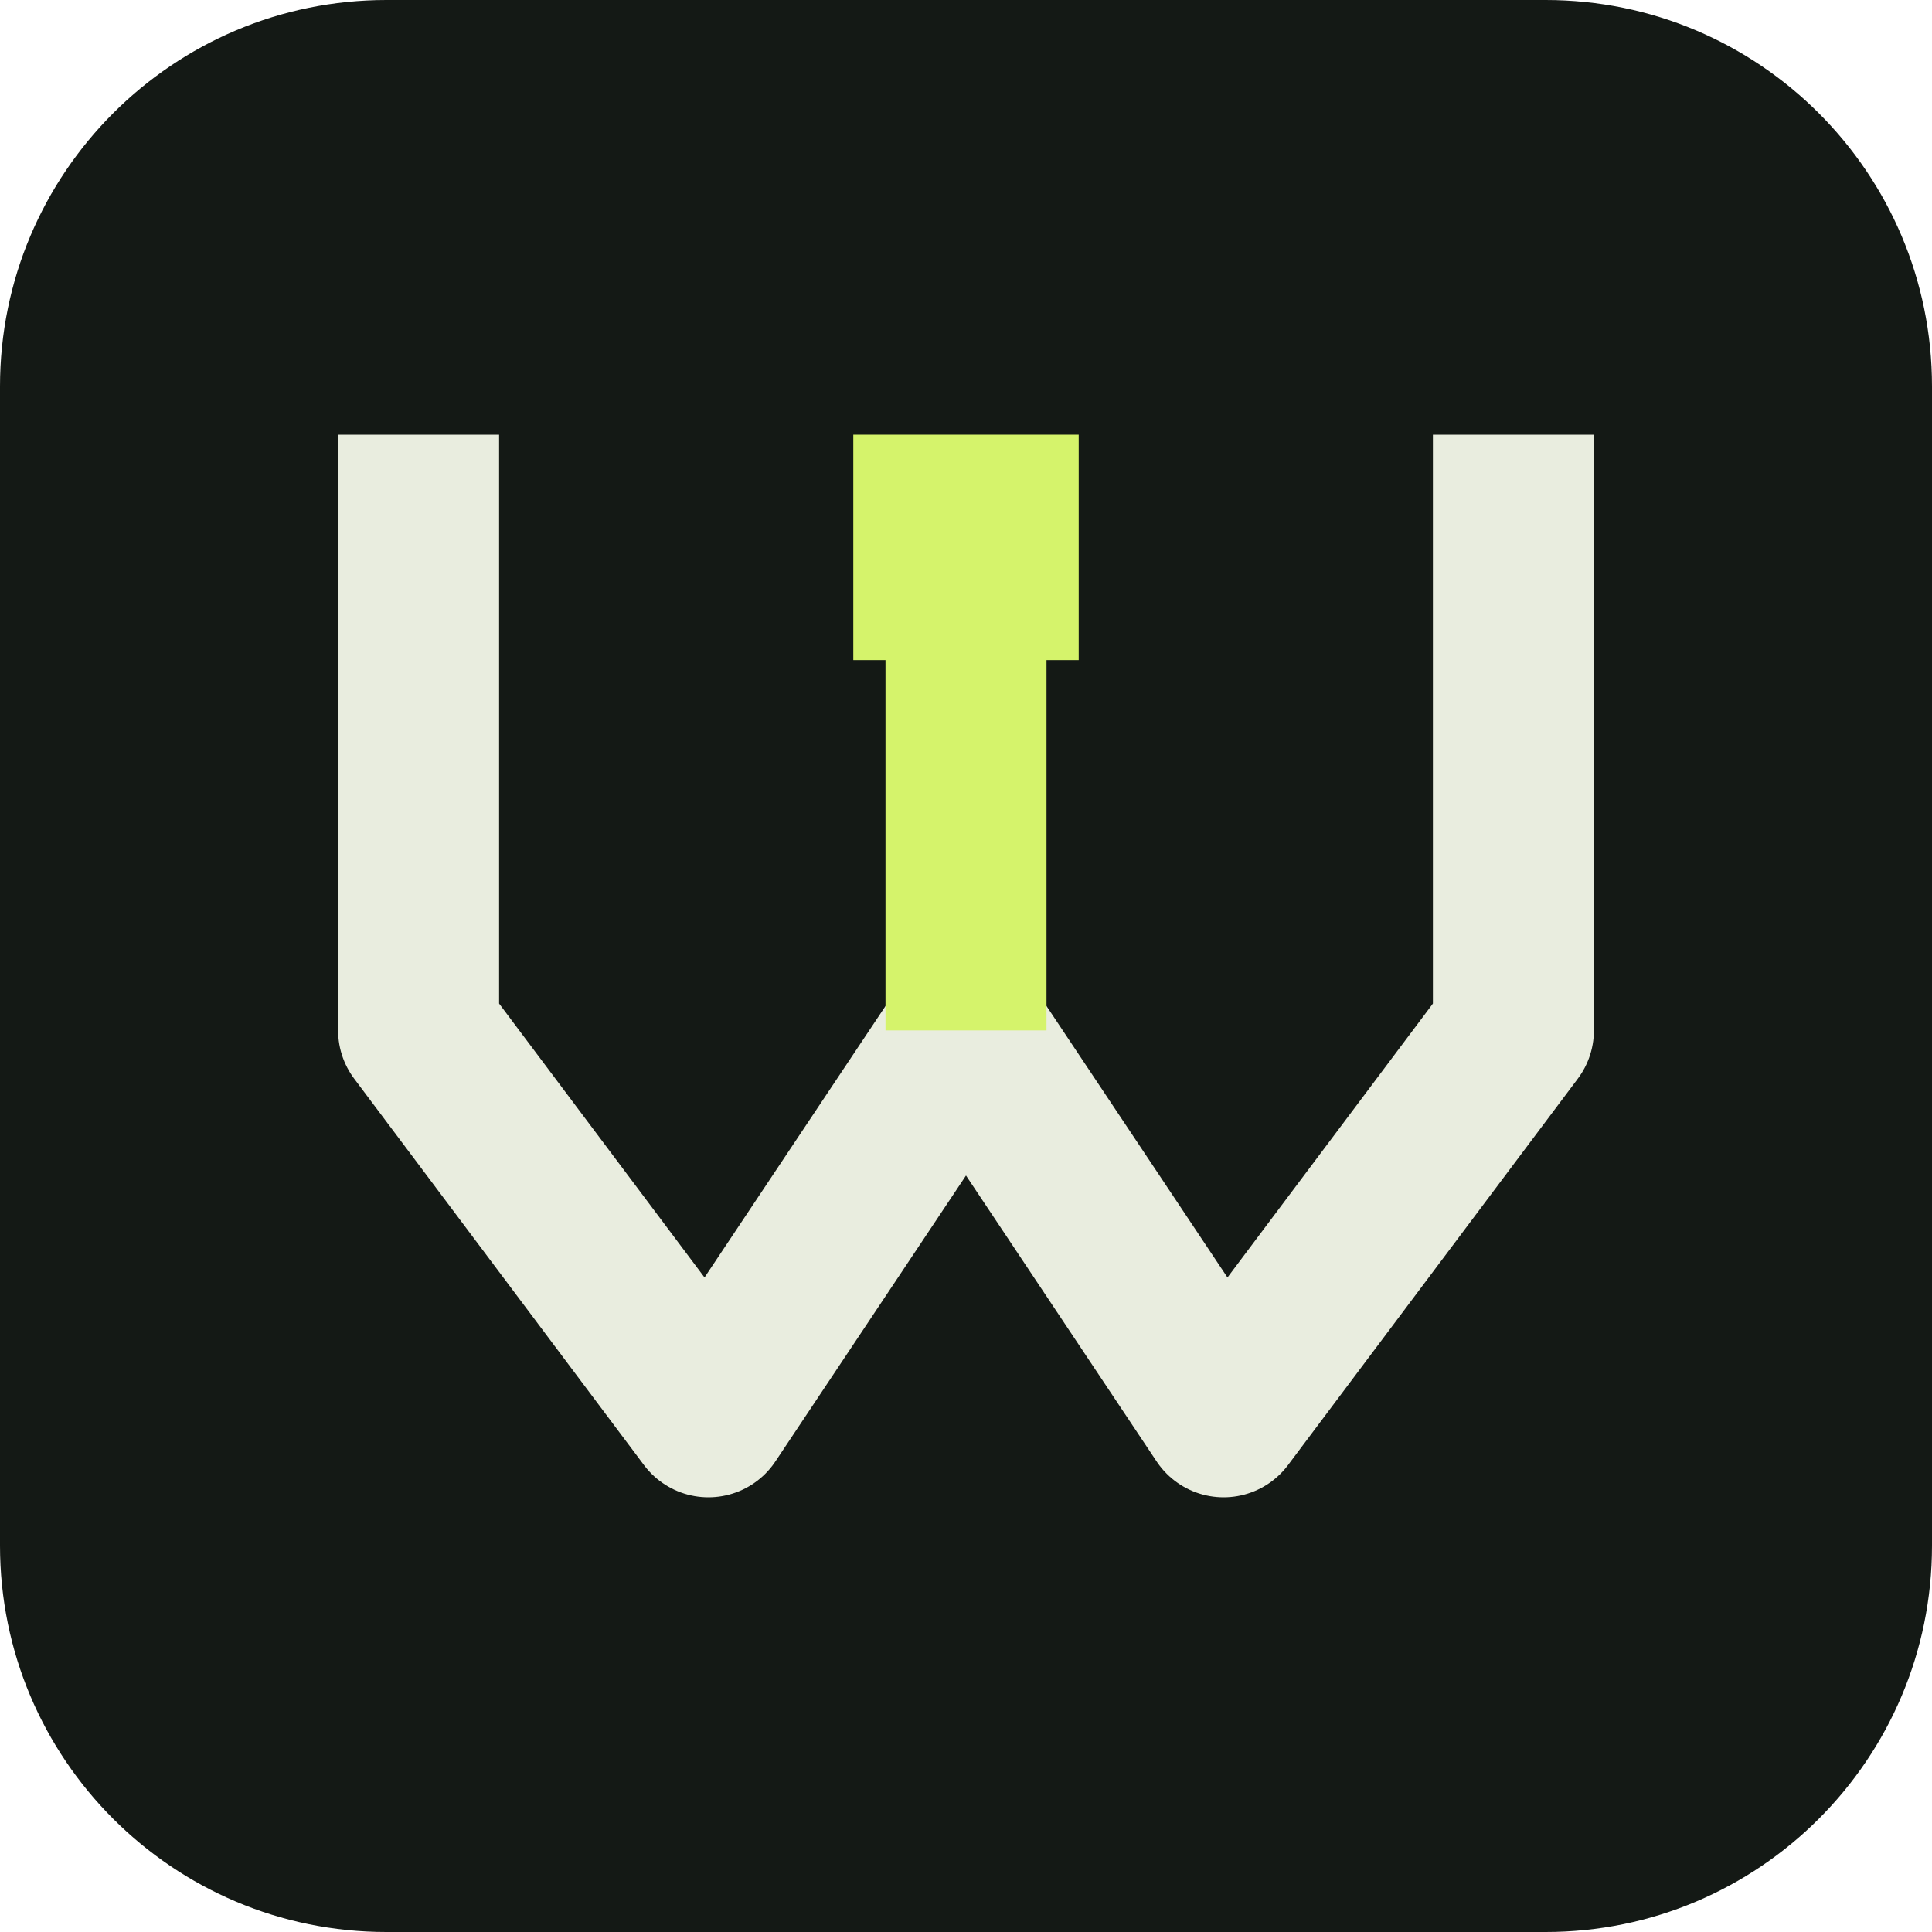
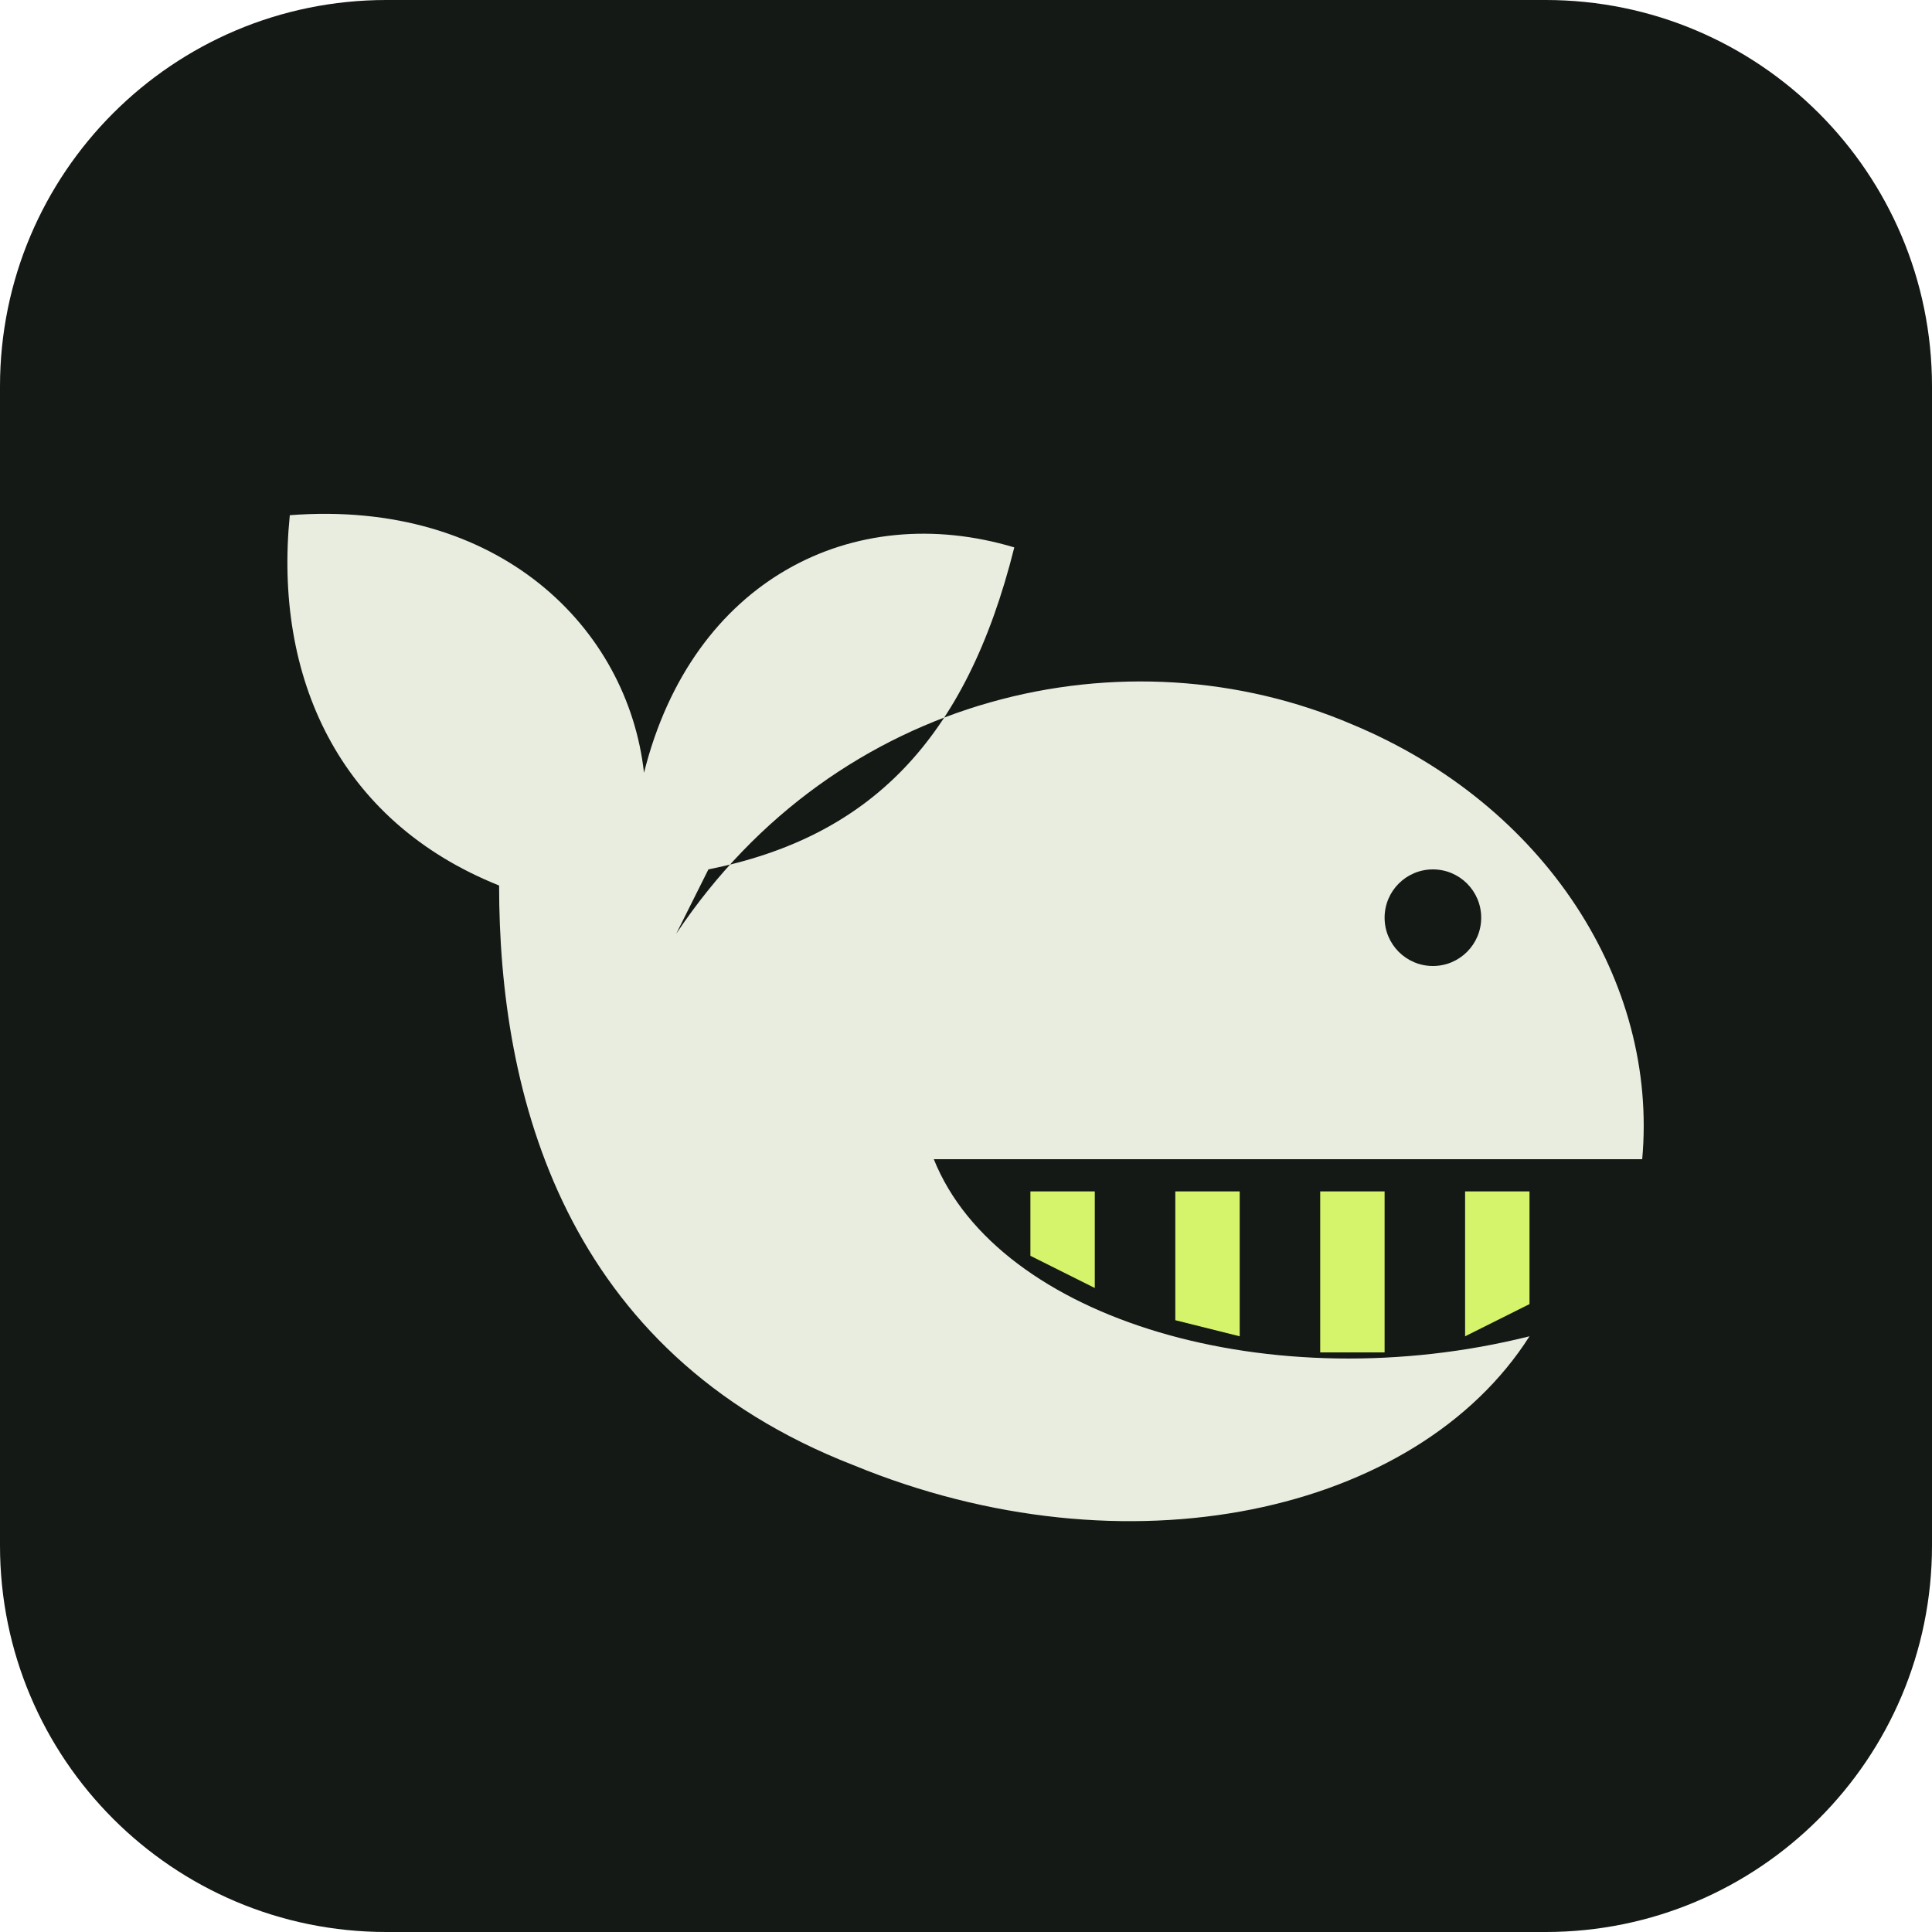
- <svg xmlns="http://www.w3.org/2000/svg" viewBox="0 0 120 120" fill="none">
+ <svg xmlns="http://www.w3.org/2000/svg" viewBox="0 0 120 120">
  <rect width="120" height="120" rx="24" fill="#141915" />
  <g transform="translate(12 12)">
-     <path d="M14 20v32l18 24 16-24 16 24 18-24V20" stroke="#e9eddf" stroke-width="10" stroke-linecap="square" stroke-linejoin="round" />
-     <path d="M48 22v30" stroke="#d5f36b" stroke-width="10" />
-     <path d="M41 15h14v14H41z" fill="#d5f36b" />
+     <path fill="#e9eddf" fill-rule="evenodd" d="M30 46C40 31 58 27 72 33C84 38 91 49 90 60H46C50 70 67 75 83 71C76 82 58 86 41 79C23 72 19 56 19 43C9 39 5 30 6 20C19 19 27 27 28 36C31 24 41 19 51 22C48 34 42 40 32 42L30 46ZM80 45a3 3 0 1 0-6 0a3 3 0 1 0 6 0Z" />
+     <path fill="#d5f36b" d="M52 62h4v6l-4-2ZM61 62h4v9l-4-1ZM70 62h4v10h-4ZM79 62h4v7l-4 2Z" />
  </g>
</svg>
